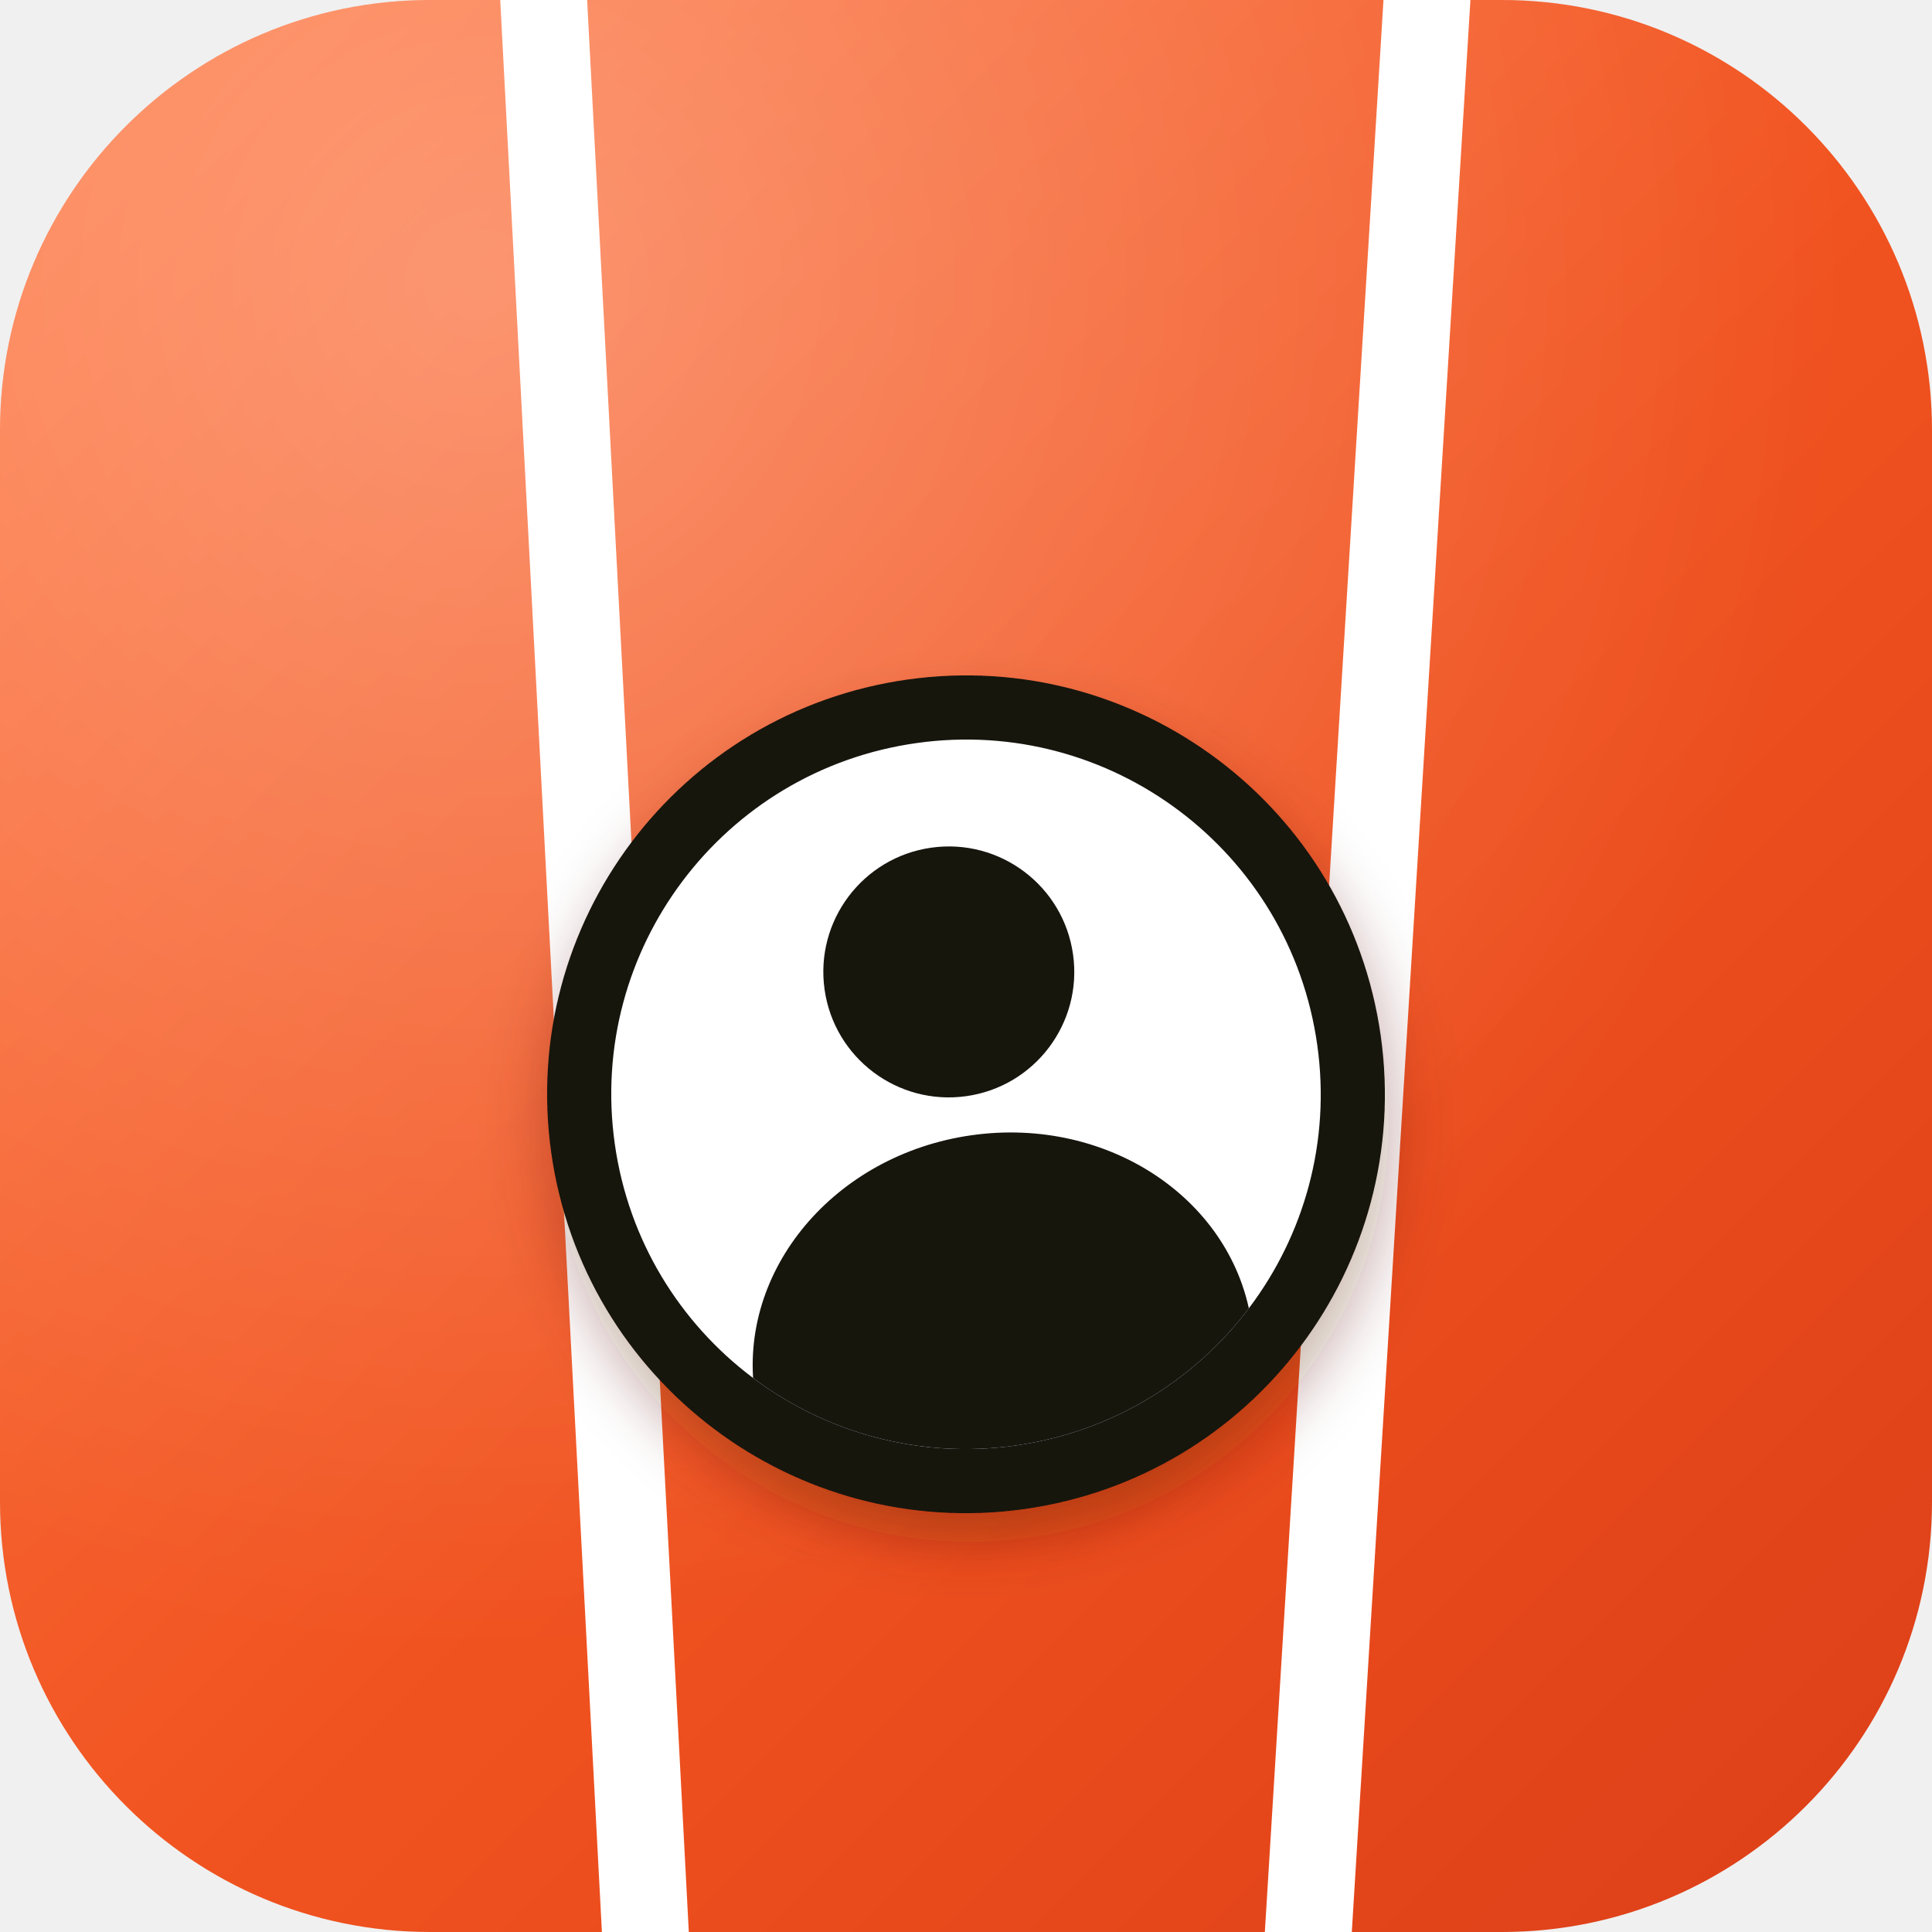
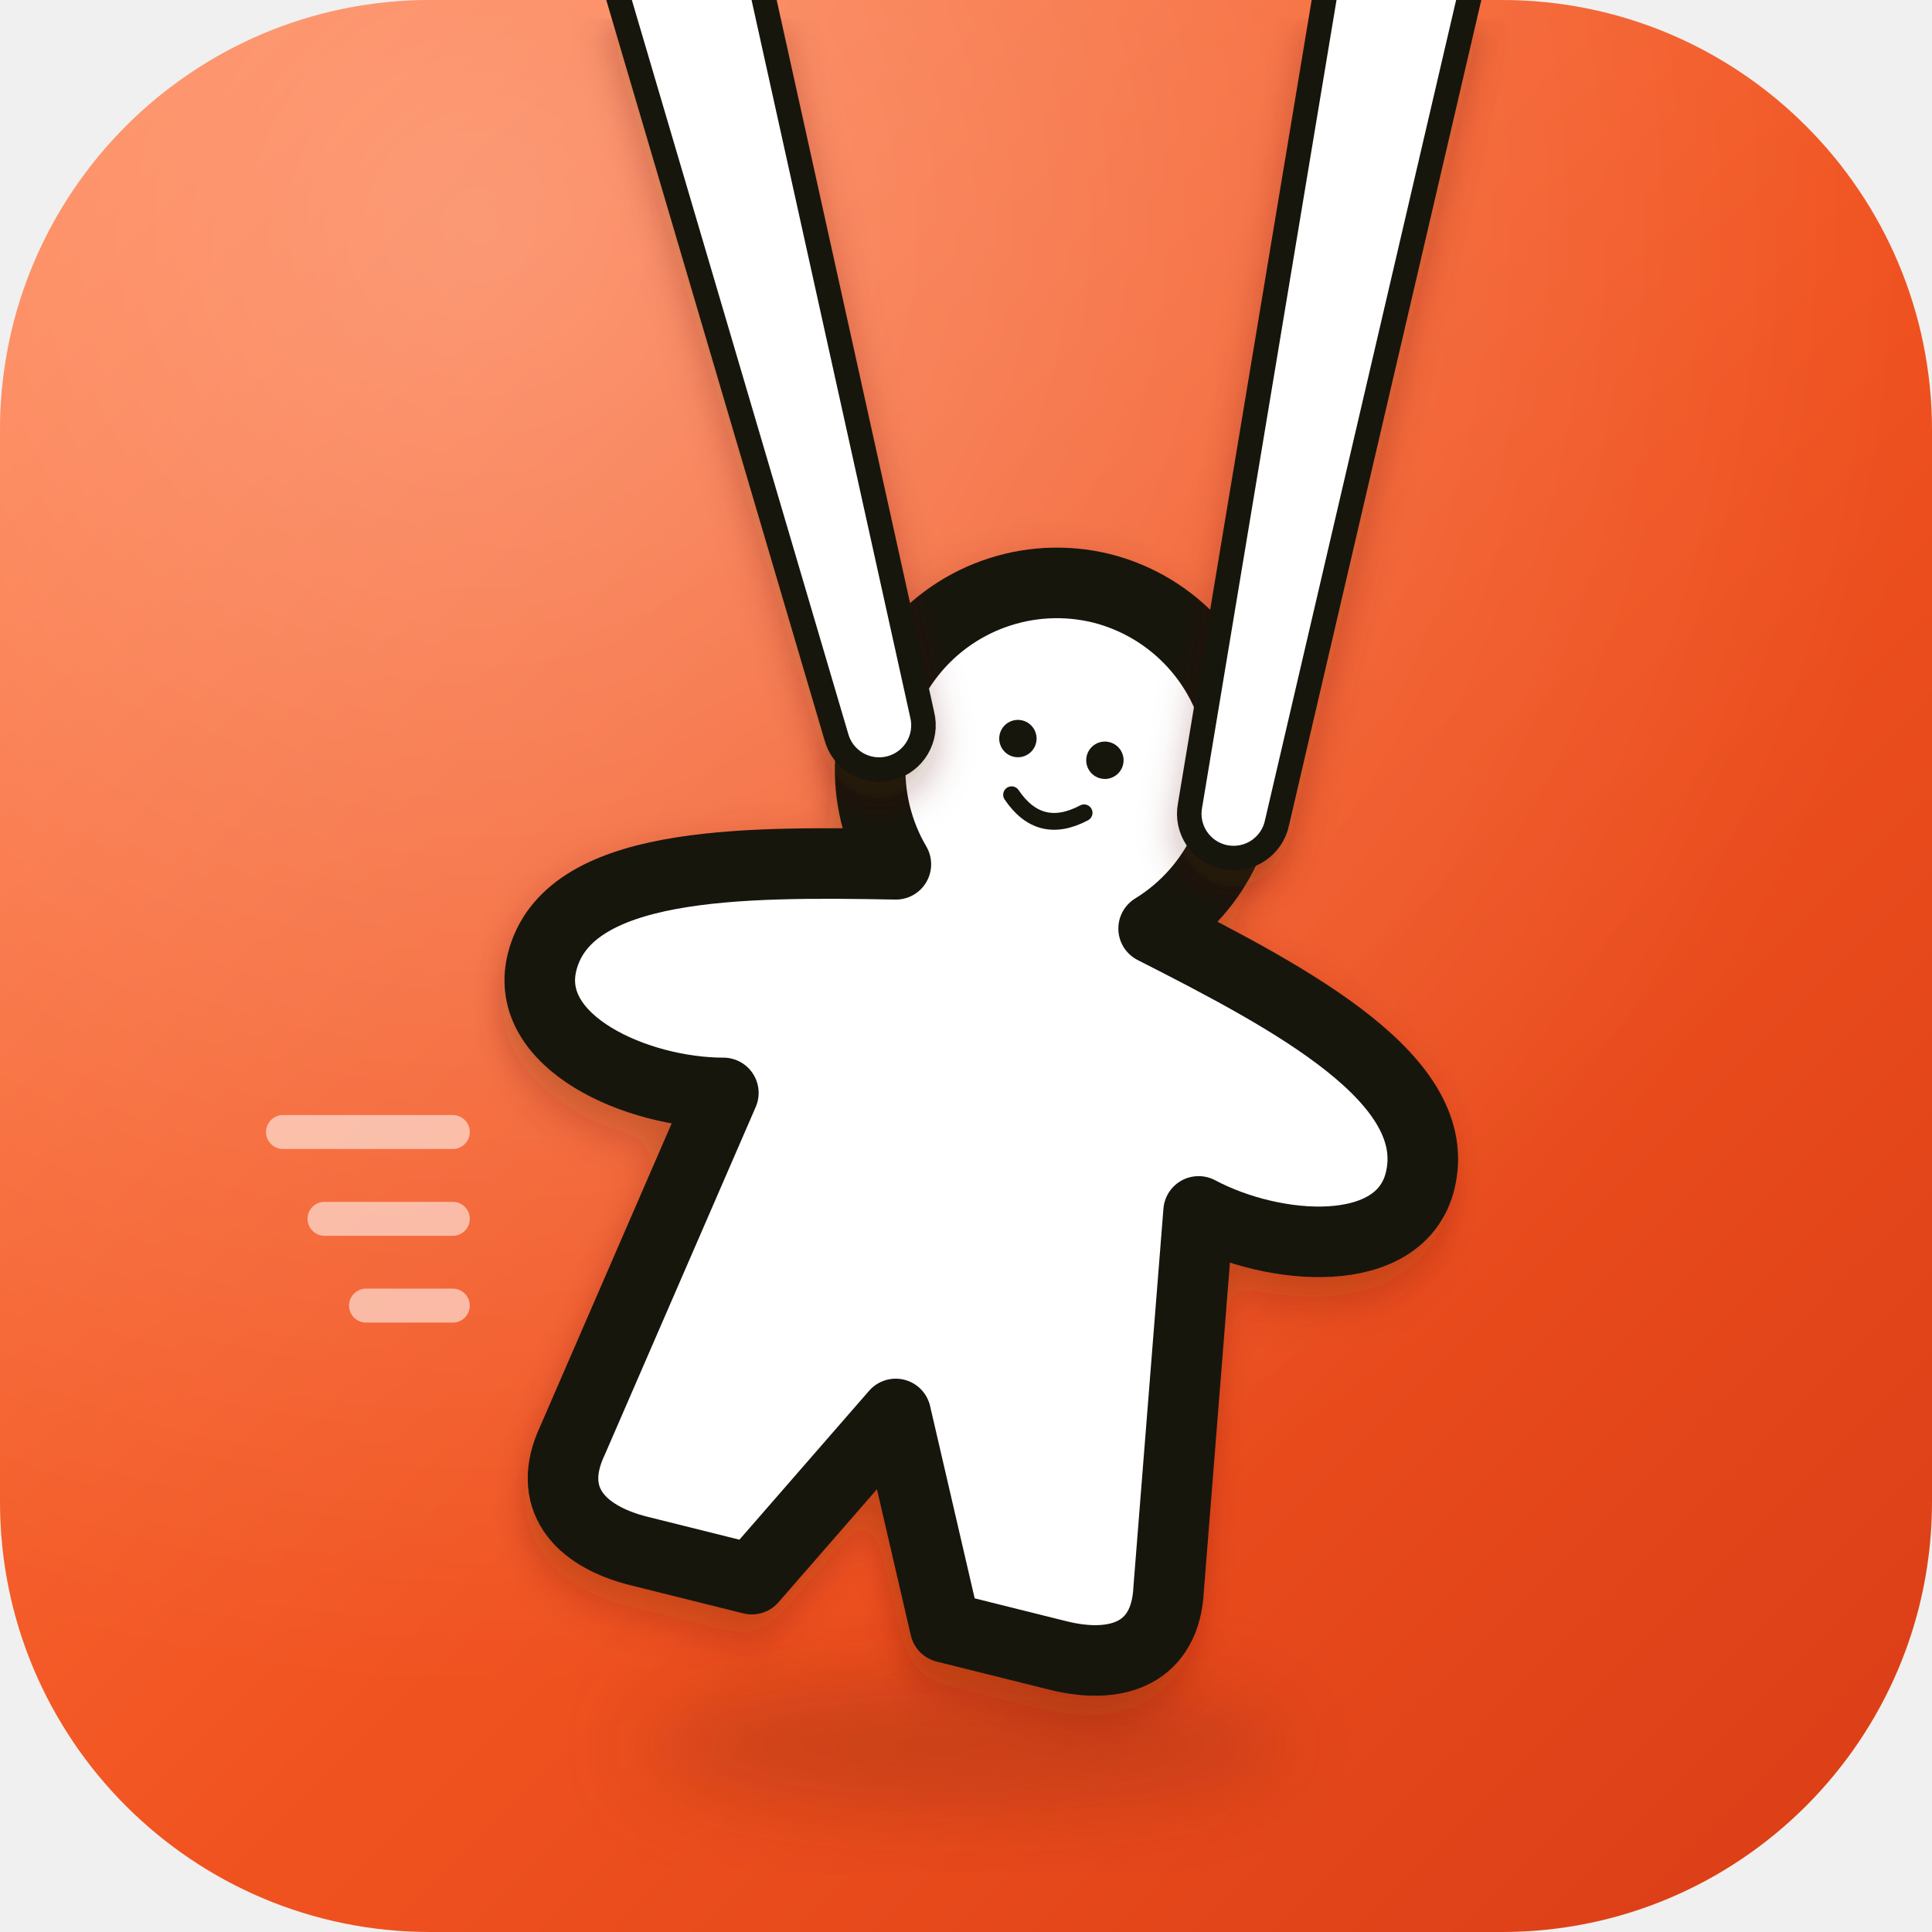
<svg xmlns="http://www.w3.org/2000/svg" viewBox="0 0 1024 1024" width="1024" height="1024">
  <defs>
    <linearGradient id="g7" x1="0" y1="0" x2="1" y2="1">
      <stop offset="0" stop-color="#FF7B47" />
      <stop offset=".55" stop-color="#F0521F" />
-       <stop offset="1" stop-color="#DC3E18" />
+       <stop offset="1" stop-color="#D93C16" />
    </linearGradient>
-     <radialGradient id="h7" cx=".25" cy=".15" r=".7">
-       <stop offset="0" stop-color="#fff" stop-opacity=".28" />
+     <radialGradient id="h7" cx=".25" cy=".12" r=".75">
+       <stop offset="0" stop-color="#fff" stop-opacity=".3" />
      <stop offset="1" stop-color="#fff" stop-opacity="0" />
    </radialGradient>
+     <linearGradient id="st7" x1="0" y1="0" x2="1" y2="0">
+       <stop offset="0" stop-color="#fff" />
+       <stop offset=".6" stop-color="#fff" />
+       <stop offset="1" stop-color="#FBE3D8" />
+     </linearGradient>
+     <filter id="b7" x="-50%" y="-50%" width="200%" height="200%">
+       <feGaussianBlur stdDeviation="22" />
+     </filter>
    <filter id="s7" x="-30%" y="-30%" width="160%" height="160%">
-       <feDropShadow dx="0" dy="16" stdDeviation="16" flood-color="#5a1a05" flood-opacity=".35" />
+       <feDropShadow dx="0" dy="10" stdDeviation="10" flood-color="#5a1a05" flood-opacity=".3" />
    </filter>
    <clipPath id="c7">
      <rect width="1024" height="1024" rx="228" />
    </clipPath>
  </defs>
  <rect width="1024" height="1024" rx="228" fill="url(#g7)" />
  <rect width="1024" height="1024" rx="228" fill="url(#h7)" />
  <g clip-path="url(#c7)">
-     <line x1="285" y1="-60" x2="345" y2="1080" stroke="#FFFFFF" stroke-width="46" stroke-linecap="round" />
-     <line x1="760" y1="-60" x2="690" y2="1080" stroke="#FFFFFF" stroke-width="46" stroke-linecap="round" />
-     <g filter="url(#s7)" transform="rotate(-8 512 580)">
-       <circle cx="512" cy="580" r="205" fill="#FFFFFF" stroke="#17130F" stroke-width="34" />
-       <clipPath id="ac7">
-         <circle cx="512" cy="580" r="188" />
-       </clipPath>
-       <g fill="#17130F" clip-path="url(#ac7)">
-         <circle cx="512" cy="514.5" r="66.5" />
-         <path d="M379,900 L379,721.6 A133,119.7 0 0 1 645,721.6 L645,900 Z" />
-       </g>
+     <ellipse cx="512" cy="925" rx="170" ry="34" fill="#7a2408" opacity=".28" filter="url(#b7)" />
+     <path d="M240 600 l-90 0" stroke="#FFFFFF" stroke-opacity=".55" stroke-width="18" stroke-linecap="round" />
+     <path d="M240 646 l-68 0" stroke="#FFFFFF" stroke-opacity=".55" stroke-width="18" stroke-linecap="round" />
+     <path d="M240 692 l-46 0" stroke="#FFFFFF" stroke-opacity=".55" stroke-width="18" stroke-linecap="round" />
+     <g filter="url(#s7)" transform="rotate(14 512 600) translate(512 600) scale(1.1) translate(-512 -600)">
+       <path d="M512 330 a90 90 0 0 1 64 153 C650 500 730 520 730 570 c0 40 -60 50 -100 40 L660 790 c6 30 -14 44 -44 44 L560 834 L512 740 L464 834 L408 834 c-30 0 -50 -14 -44 -44 L394 610 c-40 10 -100 0 -100 -40 c0 -50 80 -70 154 -87 A90 90 0 0 1 512 330 Z" fill="#FFFFFF" stroke="#17130F" stroke-width="34" stroke-linejoin="round" />
+       <circle cx="490.4" cy="410" r="9" fill="#17130F" />
+       <circle cx="533.6" cy="410" r="9" fill="#17130F" />
+       <path d="M494 437 Q512 453.2 530 437" fill="none" stroke="#17130F" stroke-width="8.1" stroke-linecap="round" />
+     </g>
+     <g filter="url(#s7)">
+       <path d="M729.502,-126.849 L637.154,427.973 A17 17 0 0 0 670.497,434.626 L798.149,-113.151 Z" fill="#FFFFFF" stroke="#17130F" stroke-width="26" stroke-linejoin="round" paint-order="stroke" />
+       <path d="M302.083,-111.266 L449.514,388.706 A17 17 0 0 0 482.438,380.221 L369.869,-128.734 Z" fill="#FFFFFF" stroke="#17130F" stroke-width="26" stroke-linejoin="round" paint-order="stroke" />
    </g>
  </g>
</svg>
